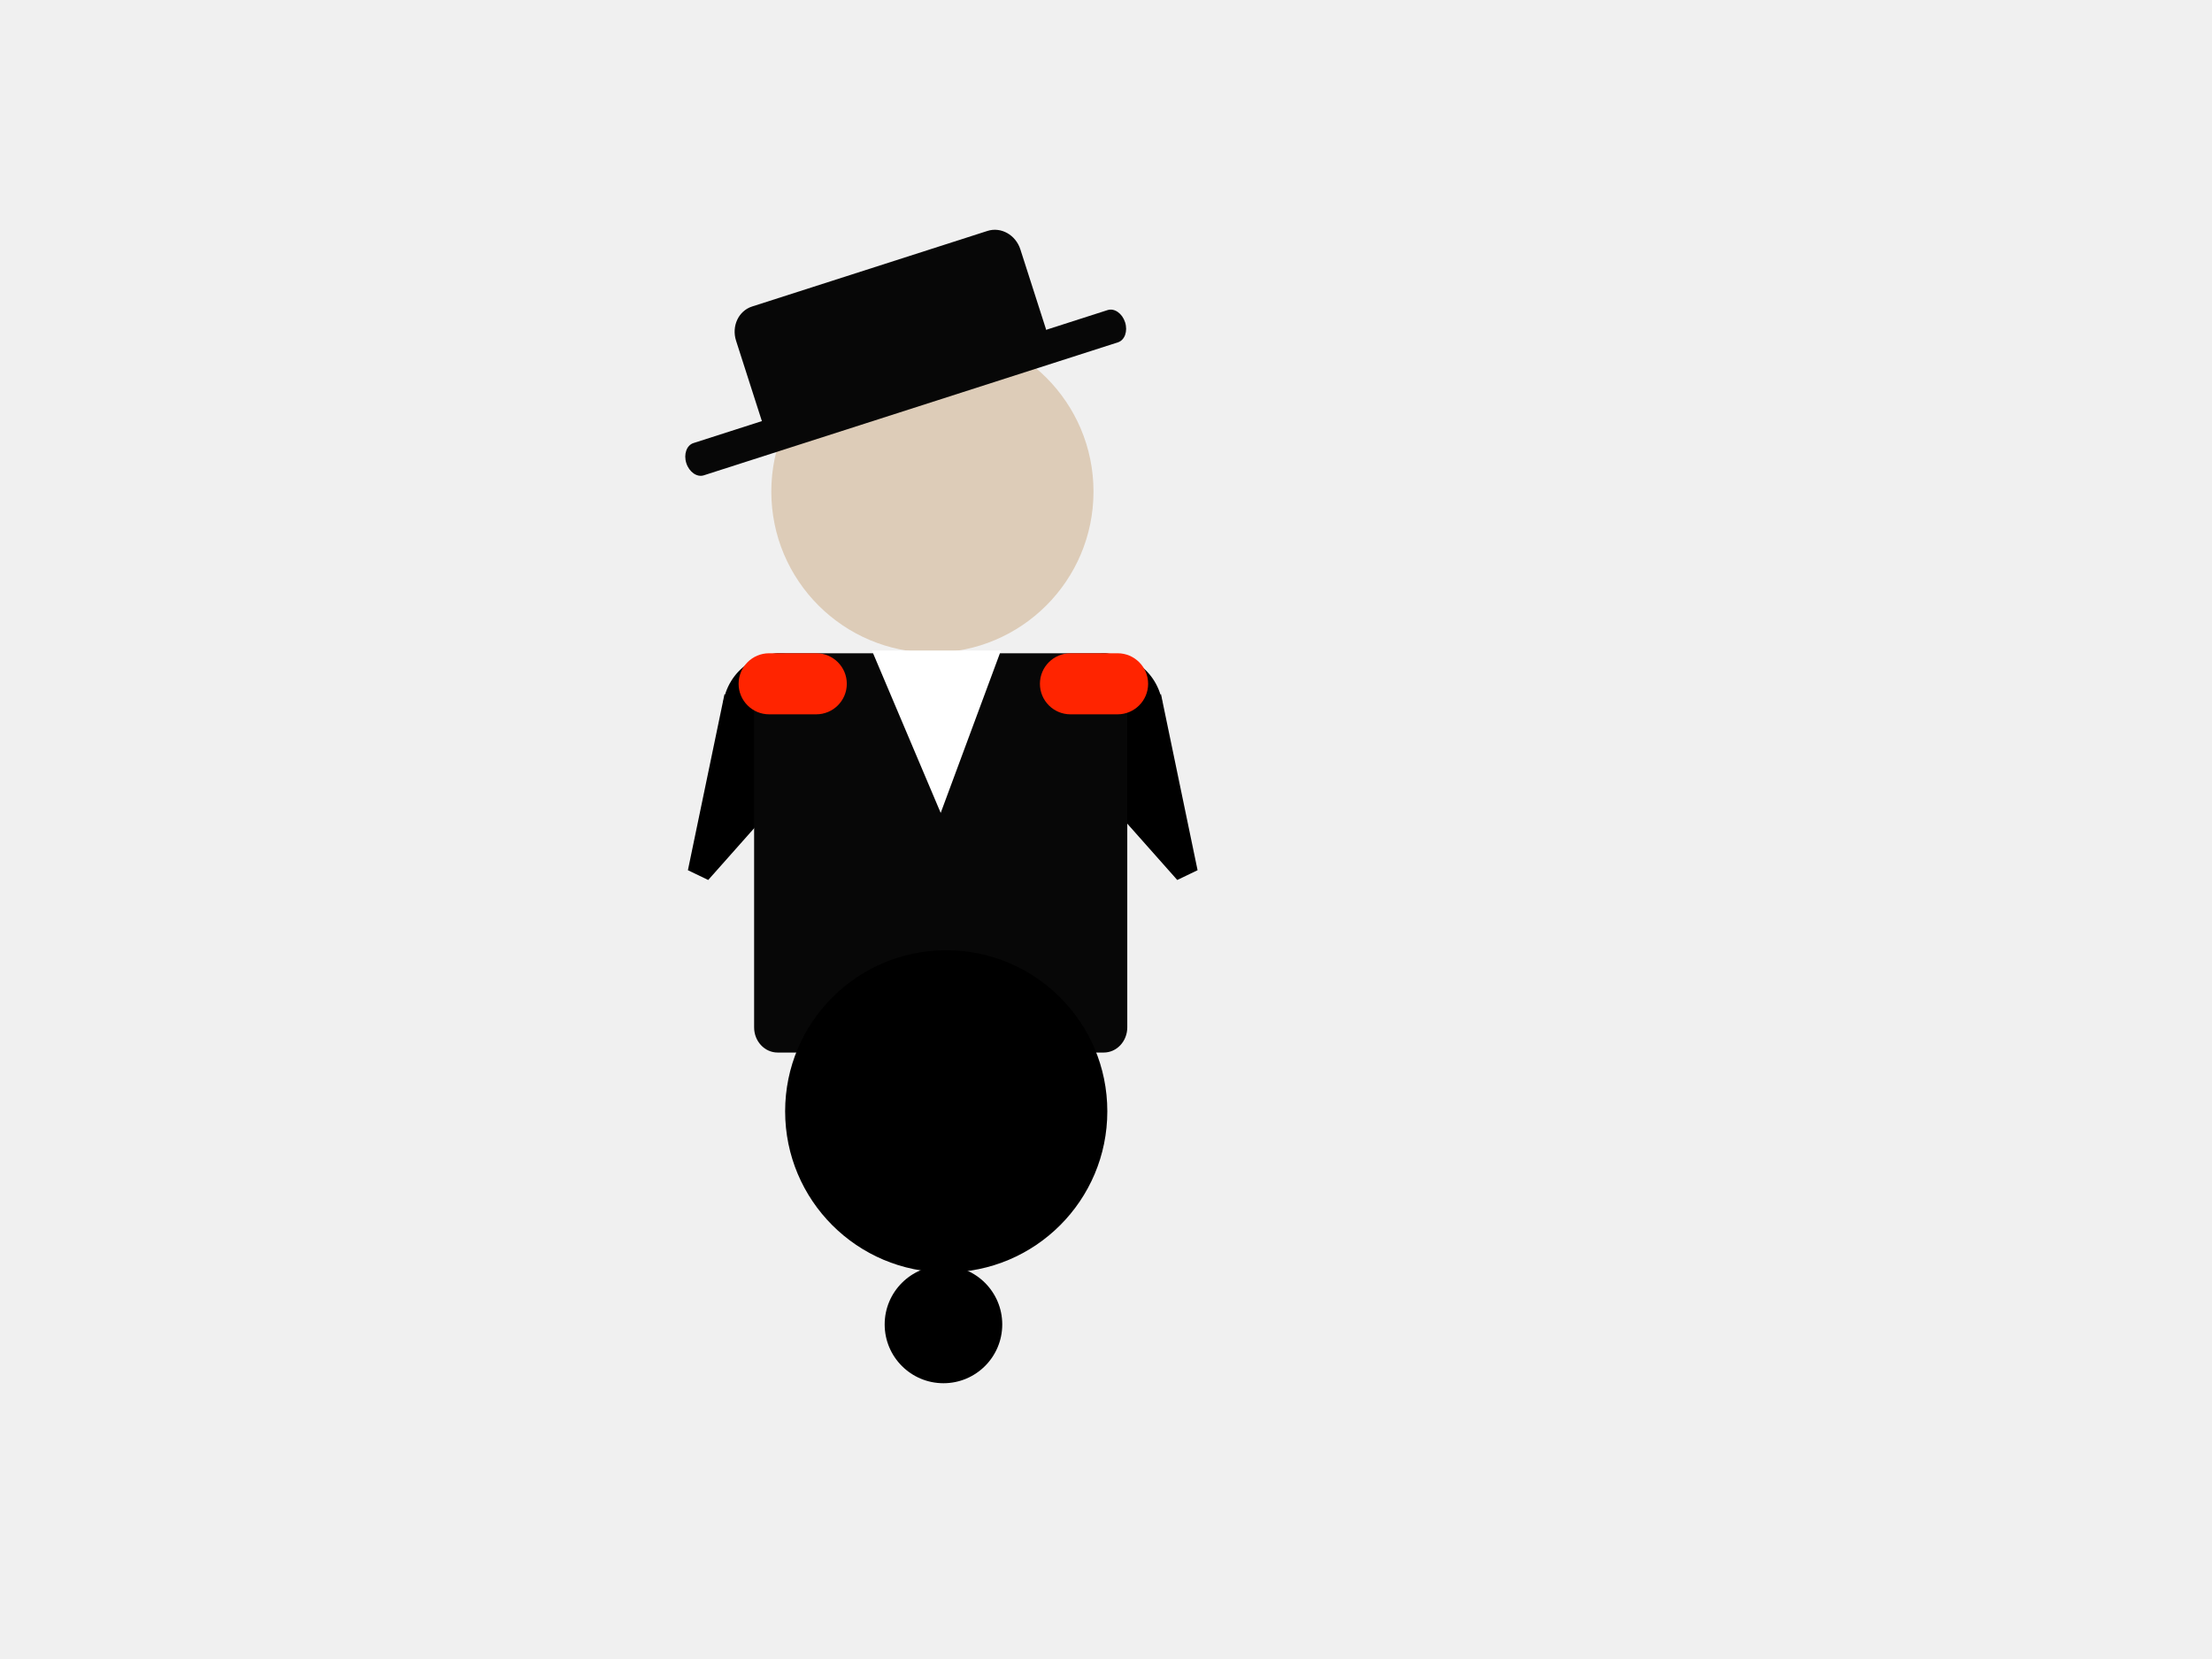
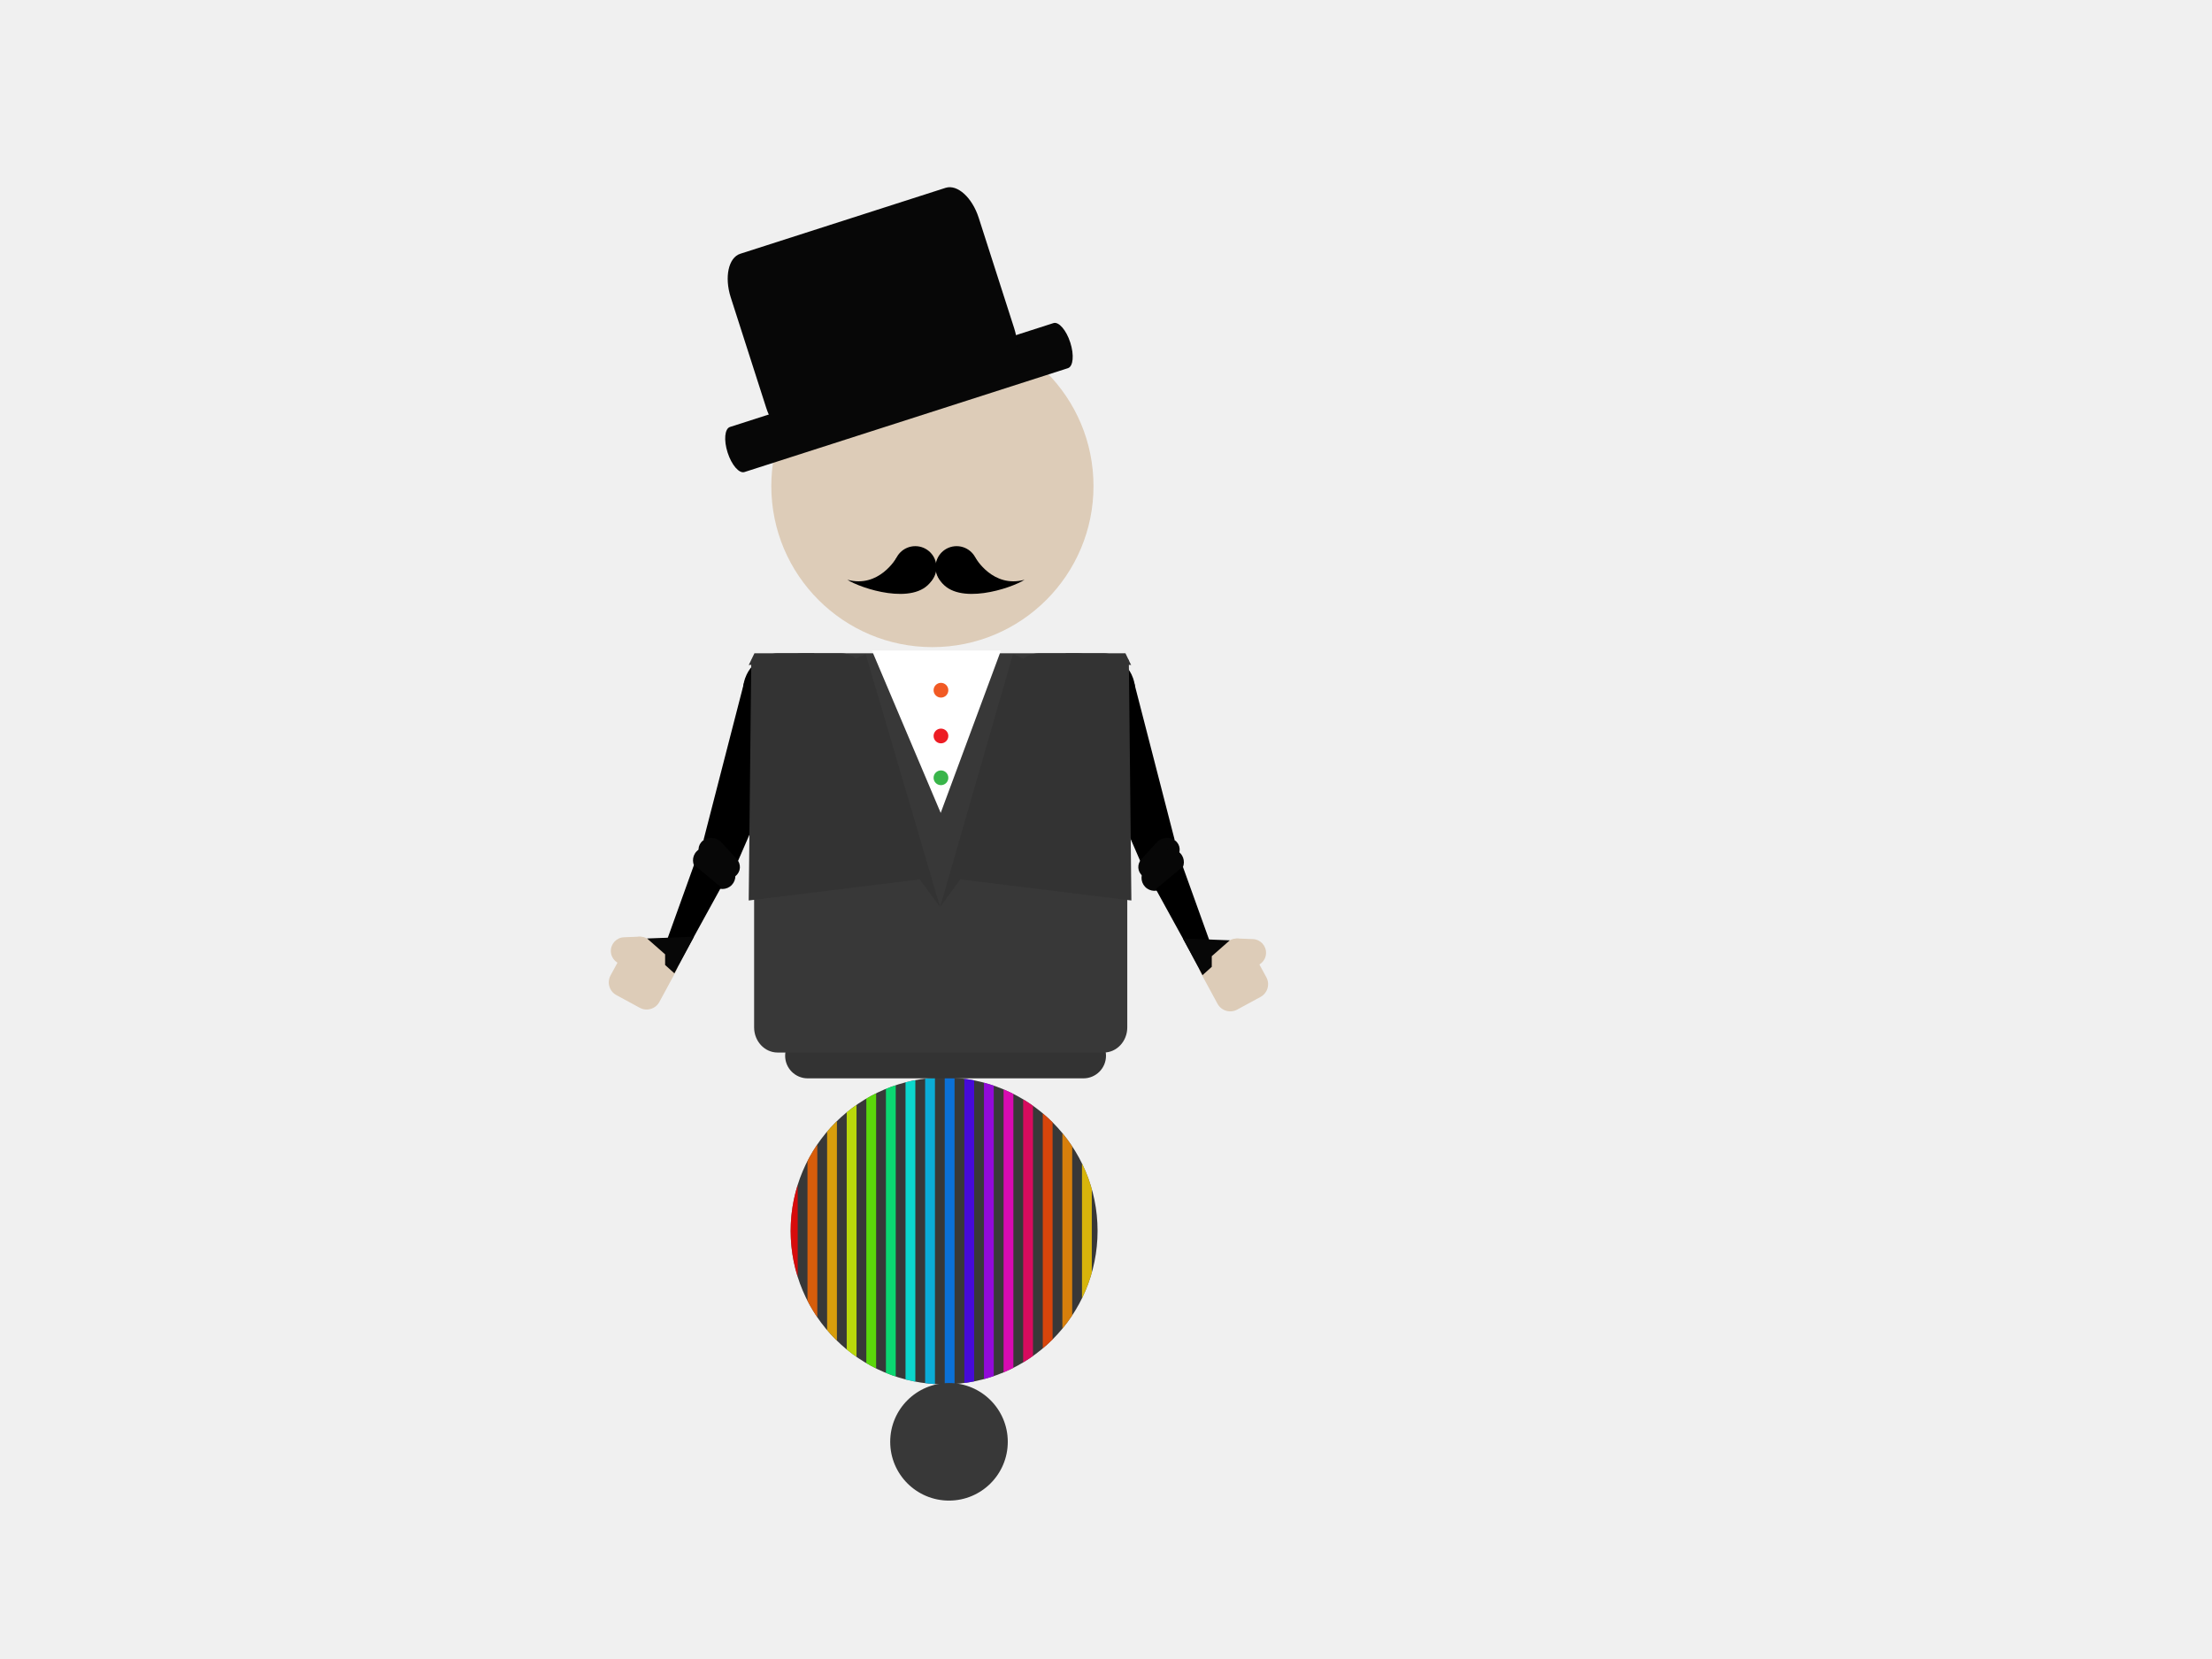
<svg xmlns="http://www.w3.org/2000/svg" version="1.1" x="0px" y="0px" width="800px" height="600px" viewBox="0 0 800 600" enable-background="new 0 0 800 600" xml:space="preserve">
+   <g id="leg-roll-large">
+     <circle fill="#383838" cx="341.454" cy="445.164" r="55.499" />
+     <path opacity="0.8" fill="#FF0000" d="M285.954,445.164c0,5.803,0.895,11.396,2.546,16.652v-33.305   C286.849,433.77,285.954,439.362,285.954,445.164z" />
+     <path opacity="0.8" fill="#FF6700" d="M292.045,419.896v50.535c1.062,2.072,2.241,4.074,3.546,5.984v-62.504   C294.286,415.823,293.107,417.825,292.045,419.896z" />
+     <path opacity="0.8" fill="#FFB600" d="M299.136,409.275v71.778c1.123,1.323,2.306,2.593,3.546,3.804v-79.387   C301.441,406.683,300.259,407.952,299.136,409.275z" />
+     <path opacity="0.8" fill="#FF4800" d="M377.135,402.667v84.995c1.227-1.03,2.413-2.106,3.546-3.237v-78.521   C379.548,404.772,378.361,403.697,377.135,402.667z" />
+     <path opacity="0.8" fill="#FF9100" d="M384.226,409.8v70.729c1.268-1.531,2.446-3.136,3.546-4.798v-61.134   C386.672,412.935,385.493,411.33,384.226,409.8z" />
+     <path opacity="0.8" fill="#FFD400" d="M391.316,469.545c1.45-2.961,2.636-6.072,3.546-9.301v-30.16   c-0.91-3.228-2.096-6.339-3.546-9.3V469.545z" />
+     <path opacity="0.8" fill="#DAFF00" d="M306.227,402.279v85.771c1.143,0.939,2.33,1.825,3.546,2.673v-91.116   C308.557,400.454,307.369,401.34,306.227,402.279z" />
+     <path opacity="0.8" fill="#64FF00" d="M313.317,397.331v95.667c1.156,0.682,2.338,1.324,3.546,1.922v-99.511   C315.655,396.008,314.474,396.649,313.317,397.331z" />
+     <path opacity="0.8" fill="#00FF7F" d="M320.408,393.807v102.716c1.162,0.477,2.346,0.911,3.546,1.31V392.497   C322.754,392.896,321.57,393.33,320.408,393.807z" />
+     <path opacity="0.8" fill="#00FFF2" d="M327.499,391.437v107.456c1.166,0.302,2.352,0.556,3.546,0.782V390.654   C329.851,390.881,328.665,391.135,327.499,391.437z" />
+     <path opacity="0.8" fill="#00C9FF" d="M334.59,390.103v110.124c1.172,0.145,2.353,0.26,3.546,0.33V389.772   C336.942,389.843,335.762,389.958,334.59,390.103z" />
+     <path opacity="0.8" fill="#0080FF" d="M341.681,389.671v110.987c1.192-0.005,2.372-0.058,3.546-0.136V389.807   C344.053,389.729,342.873,389.676,341.681,389.671z" />
+     <path opacity="0.8" fill="#4A00FF" d="M348.771,390.16v110.009c1.193-0.157,2.378-0.343,3.546-0.575V390.735   C351.149,390.503,349.965,390.317,348.771,390.16z" />
+     <path opacity="0.8" fill="#A700FF" d="M355.862,391.565v107.198c1.199-0.321,2.38-0.688,3.546-1.086V392.651   C358.242,392.253,357.062,391.887,355.862,391.565z" />
+     <path opacity="0.8" fill="#FF00CF" d="M362.953,393.986v102.357c1.207-0.508,2.385-1.068,3.546-1.656v-99.046   C365.338,395.054,364.16,394.493,362.953,393.986z" />
+     <path opacity="0.8" fill="#FF0068" d="M370.044,397.592v95.146c1.216-0.732,2.394-1.518,3.546-2.338v-90.47   C372.438,399.109,371.26,398.324,370.044,397.592z" />
+   </g>
+   <g id="leg-roll-small">
+     <circle fill="#383838" cx="343.216" cy="521.448" r="21.261" />
+   </g>
  <g id="face">
-     <circle fill="#DDCCB8" cx="337.216" cy="177.782" r="58.261" />
-   </g>
-   <g id="hat">
-     <path fill="#070707" d="M406.902,116.548c1.034,3.221-0.117,6.471-2.571,7.259l-149.798,48.103   c-2.454,0.788-5.282-1.184-6.316-4.405l0,0c-1.034-3.22,0.117-6.47,2.571-7.258l149.798-48.103   C403.04,111.355,405.868,113.327,406.902,116.548L406.902,116.548z" />
-     <path fill="#070707" d="M378.205,118.761c1.688,5.258-0.9,10.792-5.784,12.36l-85.145,27.341   c-4.884,1.568-10.21-1.423-11.899-6.682l-9.172-28.563c-1.689-5.258,0.9-10.792,5.784-12.36l85.146-27.341   c4.884-1.568,10.21,1.424,11.898,6.682L378.205,118.761z" />
+     <circle fill="#DDCCB8" cx="337.216" cy="175.782" r="58.261" />
+     <g>
+       <circle cx="331.032" cy="205.168" r="7.643" />
+       <path d="M324.186,201.77c0,0-6.258,11.07-17.729,7.903c4.864,3.139,24.102,9.492,30.348,0.503    C343.05,201.187,324.186,201.77,324.186,201.77z" />
+     </g>
+     <g>
+       <circle cx="345.975" cy="205.168" r="7.643" />
+       <path d="M352.822,201.77c0,0,6.258,11.07,17.729,7.903c-4.864,3.139-24.102,9.492-30.348,0.503    C333.958,201.187,352.822,201.77,352.822,201.77z" />
+     </g>
+     <line fill="#070707" x1="336.926" y1="123.229" x2="342.942" y2="116.663" />
+     <path fill="#F7A231" d="M305.654,121.848c0,0-5.326-0.321-8.092-3.207c3.299,2.251,17.753,2.442,26.753-8.832   c4.979,0.662-12.899,14.506-13.133,14.453C310.948,124.21,305.654,121.848,305.654,121.848z" />
+     <path fill="#FFBC00" d="M326.382,106.562c0,0-9.631,19.528-30.896,12.118c7.793,4.7,38.322,13.764,47.708-0.657   C352.579,103.602,326.382,106.562,326.382,106.562z" />
+     <path fill="#F7A231" d="M328.088,114.692c0,0-1.246,5.704-8.293,8.012c4.148-0.001,9.588,0.422,13.802-5.205   C332.796,117.803,329.458,119.473,328.088,114.692z" />
+     <path fill="#FBB03B" d="M328.121,115.771c0,0-1.246,5.705-8.294,8.013c4.149-0.002,9.589,0.421,13.804-5.205   C332.829,118.882,329.49,120.554,328.121,115.771z" />
+     <circle fill="#FFBC00" cx="335.284" cy="111.518" r="10.193" />
+     <path fill="#FBB03B" d="M343.87,110.649l3.742,3.449c0,0-1.435,2.347-4.524,3.161C345.34,112.67,343.87,110.649,343.87,110.649z" />
+     <path fill="#F7A231" d="M344.764,114.187l2.848-0.088l-3.742-3.449C343.87,110.649,345.095,111.781,344.764,114.187z" />
+     <g>
+       <path fill="#070707" d="M327.72,103.046c-0.298-0.059-0.428-0.674-0.291-1.374l0,0c0.136-0.701,0.49-1.222,0.788-1.164    l18.206,3.568c0.298,0.058,0.429,0.675,0.292,1.374l0,0c-0.137,0.702-0.491,1.221-0.79,1.164L327.72,103.046" />
+     </g>
+     <path fill="#070707" d="M343.345,103.148c-0.189,0.965-0.8,1.657-1.367,1.546l-9.871-1.935c-0.566-0.11-0.872-0.983-0.683-1.946   l1.025-5.238c0.19-0.963,0.802-1.656,1.368-1.545l9.872,1.934c0.566,0.11,0.872,0.982,0.684,1.947L343.345,103.148z" />
  </g>
  <g id="left-upper-arm">
    <g>
-       <path d="M301.049,266.345c-5.003,10.4-17.491,14.777-27.892,9.773c-9.657-4.646-14.12-15.743-10.705-25.632    c0.264-0.762,0.573-1.516,0.932-2.261c5.003-10.401,17.491-14.777,27.892-9.773C301.677,243.456,306.053,255.943,301.049,266.345z    " />
-       <polygon points="262.025,251.051 248.79,314.724 256.135,318.257 299.69,269.17   " />
+       <path d="M293.604,255.296c-3.132,6.508-10.945,9.247-17.453,6.115c-6.043-2.907-8.836-9.851-6.699-16.039    c0.165-0.477,0.359-0.949,0.583-1.415c3.131-6.508,10.944-9.246,17.453-6.115C293.996,240.973,296.733,248.787,293.604,255.296z" />
+       <polygon points="269.066,247.051 254.462,303.697 264.767,316.321 288.951,260.63   " />
    </g>
+     <path fill="#070707" d="M254.221,304.025c-1.953,1.543-2.128,4.32-0.39,6.208l5.5,5.974c1.739,1.888,4.729,2.166,6.681,0.623l0,0   c1.955-1.543,2.128-4.321,0.39-6.208l-5.499-5.976C259.164,302.76,256.174,302.481,254.221,304.025L254.221,304.025z" />
  </g>
  <g id="right-upper-arm">
    <g>
-       <path d="M380.86,266.345c5.003,10.4,17.492,14.777,27.892,9.773c9.657-4.646,14.12-15.743,10.705-25.632    c-0.264-0.762-0.573-1.516-0.932-2.261c-5.003-10.401-17.49-14.777-27.893-9.773C380.232,243.456,375.856,255.943,380.86,266.345z    " />
-       <polygon points="419.885,251.051 433.119,314.724 425.774,318.257 382.219,269.17   " />
+       <path d="M385.678,255.296c3.132,6.508,10.945,9.247,17.453,6.115c6.043-2.907,8.836-9.851,6.699-16.038    c-0.165-0.477-0.359-0.949-0.583-1.415c-3.131-6.509-10.944-9.246-17.453-6.115C385.285,240.973,382.548,248.788,385.678,255.296z    " />
+       <polygon points="410.215,247.051 424.819,303.697 414.515,316.322 390.33,260.63   " />
+     </g>
+     <path fill="#070707" d="M425.061,304.025c1.953,1.543,2.128,4.32,0.39,6.209l-5.499,5.973c-1.74,1.889-4.729,2.166-6.682,0.623l0,0   c-1.955-1.543-2.129-4.32-0.39-6.207l5.499-5.977C420.117,302.76,423.107,302.482,425.061,304.025L425.061,304.025z" />
+   </g>
+   <g id="left-lower-arm">
+     <g>
+       <path fill="#070707" d="M251.924,307.92c-1.787,1.876-1.716,4.847,0.162,6.634l5.942,5.664c1.879,1.789,4.85,1.716,6.637-0.157    l0,0c1.787-1.882,1.716-4.85-0.162-6.64l-5.942-5.663C256.683,305.97,253.712,306.043,251.924,307.92L251.924,307.92z" />
+       <polygon points="251.003,312.781 240.548,341.859 245.35,349.003 260.797,320.897   " />
+       <path fill="#DDCCB8" d="M226.917,341.52c1.382-2.545,4.562-3.49,7.108-2.107l8.447,4.579c2.546,1.38,3.49,4.562,2.109,7.107    l-6.108,11.263c-1.379,2.545-4.562,3.491-7.105,2.111l-8.449-4.582c-2.545-1.38-3.488-4.562-2.109-7.108L226.917,341.52z" />
+       <path fill="#DDCCB8" d="M220.923,344.114c-0.107-2.732,2.021-5.034,4.754-5.14l5.238-0.205c2.731-0.107,5.032,2.021,5.141,4.754    l0,0c0.105,2.731-2.021,5.032-4.755,5.14l-5.237,0.204C223.332,348.975,221.031,346.846,220.923,344.114L220.923,344.114z" />
+       <polygon fill="#070707" points="234.025,339.412 240.549,345.152 240.548,349.003 243.901,352.019 250.977,338.765   " />
+     </g>
+   </g>
+   <g id="right-lower-arm">
+     <g>
+       <path fill="#070707" d="M426.878,308.585c1.787,1.876,1.716,4.847-0.162,6.634l-5.942,5.664c-1.879,1.789-4.85,1.716-6.637-0.157    l0,0c-1.787-1.882-1.716-4.85,0.162-6.64l5.942-5.663C422.119,306.635,425.09,306.708,426.878,308.585L426.878,308.585z" />
+       <polygon points="427.799,313.446 438.254,342.524 433.452,349.668 418.005,321.562   " />
+       <path fill="#DDCCB8" d="M451.886,342.185c-1.382-2.545-4.562-3.49-7.108-2.107l-8.447,4.579c-2.546,1.38-3.49,4.562-2.109,7.107    l6.108,11.263c1.379,2.545,4.562,3.491,7.105,2.111l8.449-4.582c2.545-1.38,3.488-4.562,2.109-7.108L451.886,342.185z" />
+       <path fill="#DDCCB8" d="M457.879,344.779c0.107-2.732-2.021-5.034-4.754-5.14l-5.238-0.205c-2.731-0.107-5.032,2.021-5.141,4.754    l0,0c-0.105,2.731,2.021,5.032,4.755,5.14l5.237,0.204C455.471,349.64,457.771,347.511,457.879,344.779L457.879,344.779z" />
+       <polygon fill="#070707" points="444.777,340.077 438.253,345.817 438.254,349.668 434.901,352.684 427.825,339.43   " />
    </g>
  </g>
  <g id="body">
-     <path fill="#070707" d="M407.695,371.565c0,5.025-3.809,9.1-8.505,9.1h-117.95c-4.697,0-8.504-4.074-8.504-9.1V245.36   c0-5.026,3.808-9.1,8.504-9.1h117.95c4.696,0,8.505,4.074,8.505,9.1V371.565z" />
-     <path fill="#FF2400" d="M278.171,258.346c-6.099,0-11.043-4.944-11.043-11.043l0,0c0-6.099,4.944-11.043,11.043-11.043h17.045   c6.099,0,11.043,4.945,11.043,11.043l0,0c0,6.099-4.944,11.043-11.043,11.042H278.171z" />
-     <path fill="#FF2400" d="M387.146,258.346c-6.099,0-11.043-4.944-11.043-11.043l0,0c0-6.099,4.944-11.043,11.043-11.043h17.045   c6.099,0,11.043,4.945,11.043,11.043l0,0c0,6.099-4.944,11.043-11.043,11.042H387.146z" />
+     <path fill="#333333" d="M400,381.832c0,4.512-3.657,8.168-8.167,8.168h-99.71c-4.511,0-8.167-3.656-8.167-8.168l0,0   c0-4.511,3.657-8.167,8.167-8.167h99.71C396.343,373.665,400,377.321,400,381.832L400,381.832z" />
+     <path fill="#383838" d="M407.695,371.565c0,5.025-3.809,9.1-8.505,9.1h-117.95c-4.697,0-8.504-4.074-8.504-9.1V245.36   c0-5.026,3.808-9.1,8.504-9.1h117.95c4.696,0,8.505,4.074,8.505,9.1V371.565z" />
    <polygon fill="#FFFFFF" points="315.334,235.26 362.002,235.26 340.216,294  " />
+     <g>
+       <path fill="#333333" d="M290.151,254.306c-4.983,0-9.023-4.04-9.023-9.023l0,0c0-4.983,4.04-9.023,9.023-9.023h13.927    c4.983,0,9.023,4.04,9.023,9.023l0,0c0,4.983-4.04,9.023-9.023,9.022H290.151z" />
+       <path fill="#333333" d="M288.069,254.06c4.656-6.787,6.431-17.799,6.431-17.799h-21.648l-2.069,4.287    c0,0,4.863-1.825,11.859,9.735C282.833,249.989,287.869,254.352,288.069,254.06z" />
+     </g>
+     <g>
+       <path fill="#333333" d="M389.732,254.306c4.983,0,9.023-4.04,9.023-9.023l0,0c0-4.983-4.04-9.023-9.023-9.023h-13.927    c-4.983,0-9.023,4.04-9.023,9.023l0,0c0,4.983,4.04,9.023,9.023,9.022H389.732z" />
+       <path fill="#333333" d="M391.813,254.06c-4.656-6.787-6.431-17.799-6.431-17.799h21.648l2.069,4.287c0,0-4.863-1.825-11.858,9.735    C397.049,249.989,392.014,254.352,391.813,254.06z" />
+     </g>
+     <polygon fill="#333333" points="282.641,250.282 340,328.055 313.101,236.548  " />
+     <polygon fill="#333333" points="396.819,250.282 340,328.055 366.36,236.548  " />
+     <polygon fill="#333333" points="308.478,238.632 271.707,238.632 270.782,325.667 334.333,317.828  " />
+     <polygon fill="#333333" points="371.485,238.632 408.256,238.632 409.18,325.667 345.629,317.828  " />
+     <circle fill="#39B54A" cx="340.311" cy="281.298" r="2.666" />
+     <circle fill="#ED1C24" cx="340.311" cy="266.171" r="2.666" />
+     <circle fill="#F15A24" cx="340.311" cy="249.627" r="2.666" />
  </g>
-   <g id="leg-roll">
-     <circle cx="342.216" cy="401.926" r="58.261" />
-     <circle cx="341.216" cy="479" r="21.261" />
+   <g id="hat">
+     <path fill="#070707" d="M387.086,123.889c1.445,4.502,1.062,8.65-0.854,9.266l-116.991,37.567   c-1.917,0.616-4.642-2.534-6.087-7.038l0,0c-1.446-4.501-1.064-8.649,0.852-9.265l116.991-37.567   C382.914,116.237,385.639,119.386,387.086,123.889L387.086,123.889z" />
+     <path fill="#070707" d="M366.785,118.693c2.36,7.35,0.823,14.417-3.436,15.785l-74.256,23.844   c-4.26,1.368-9.625-3.482-11.985-10.833l-12.82-39.925c-2.361-7.35-0.822-14.417,3.437-15.784l74.255-23.844   c4.26-1.369,9.624,3.482,11.984,10.833L366.785,118.693z" />
  </g>
</svg>
